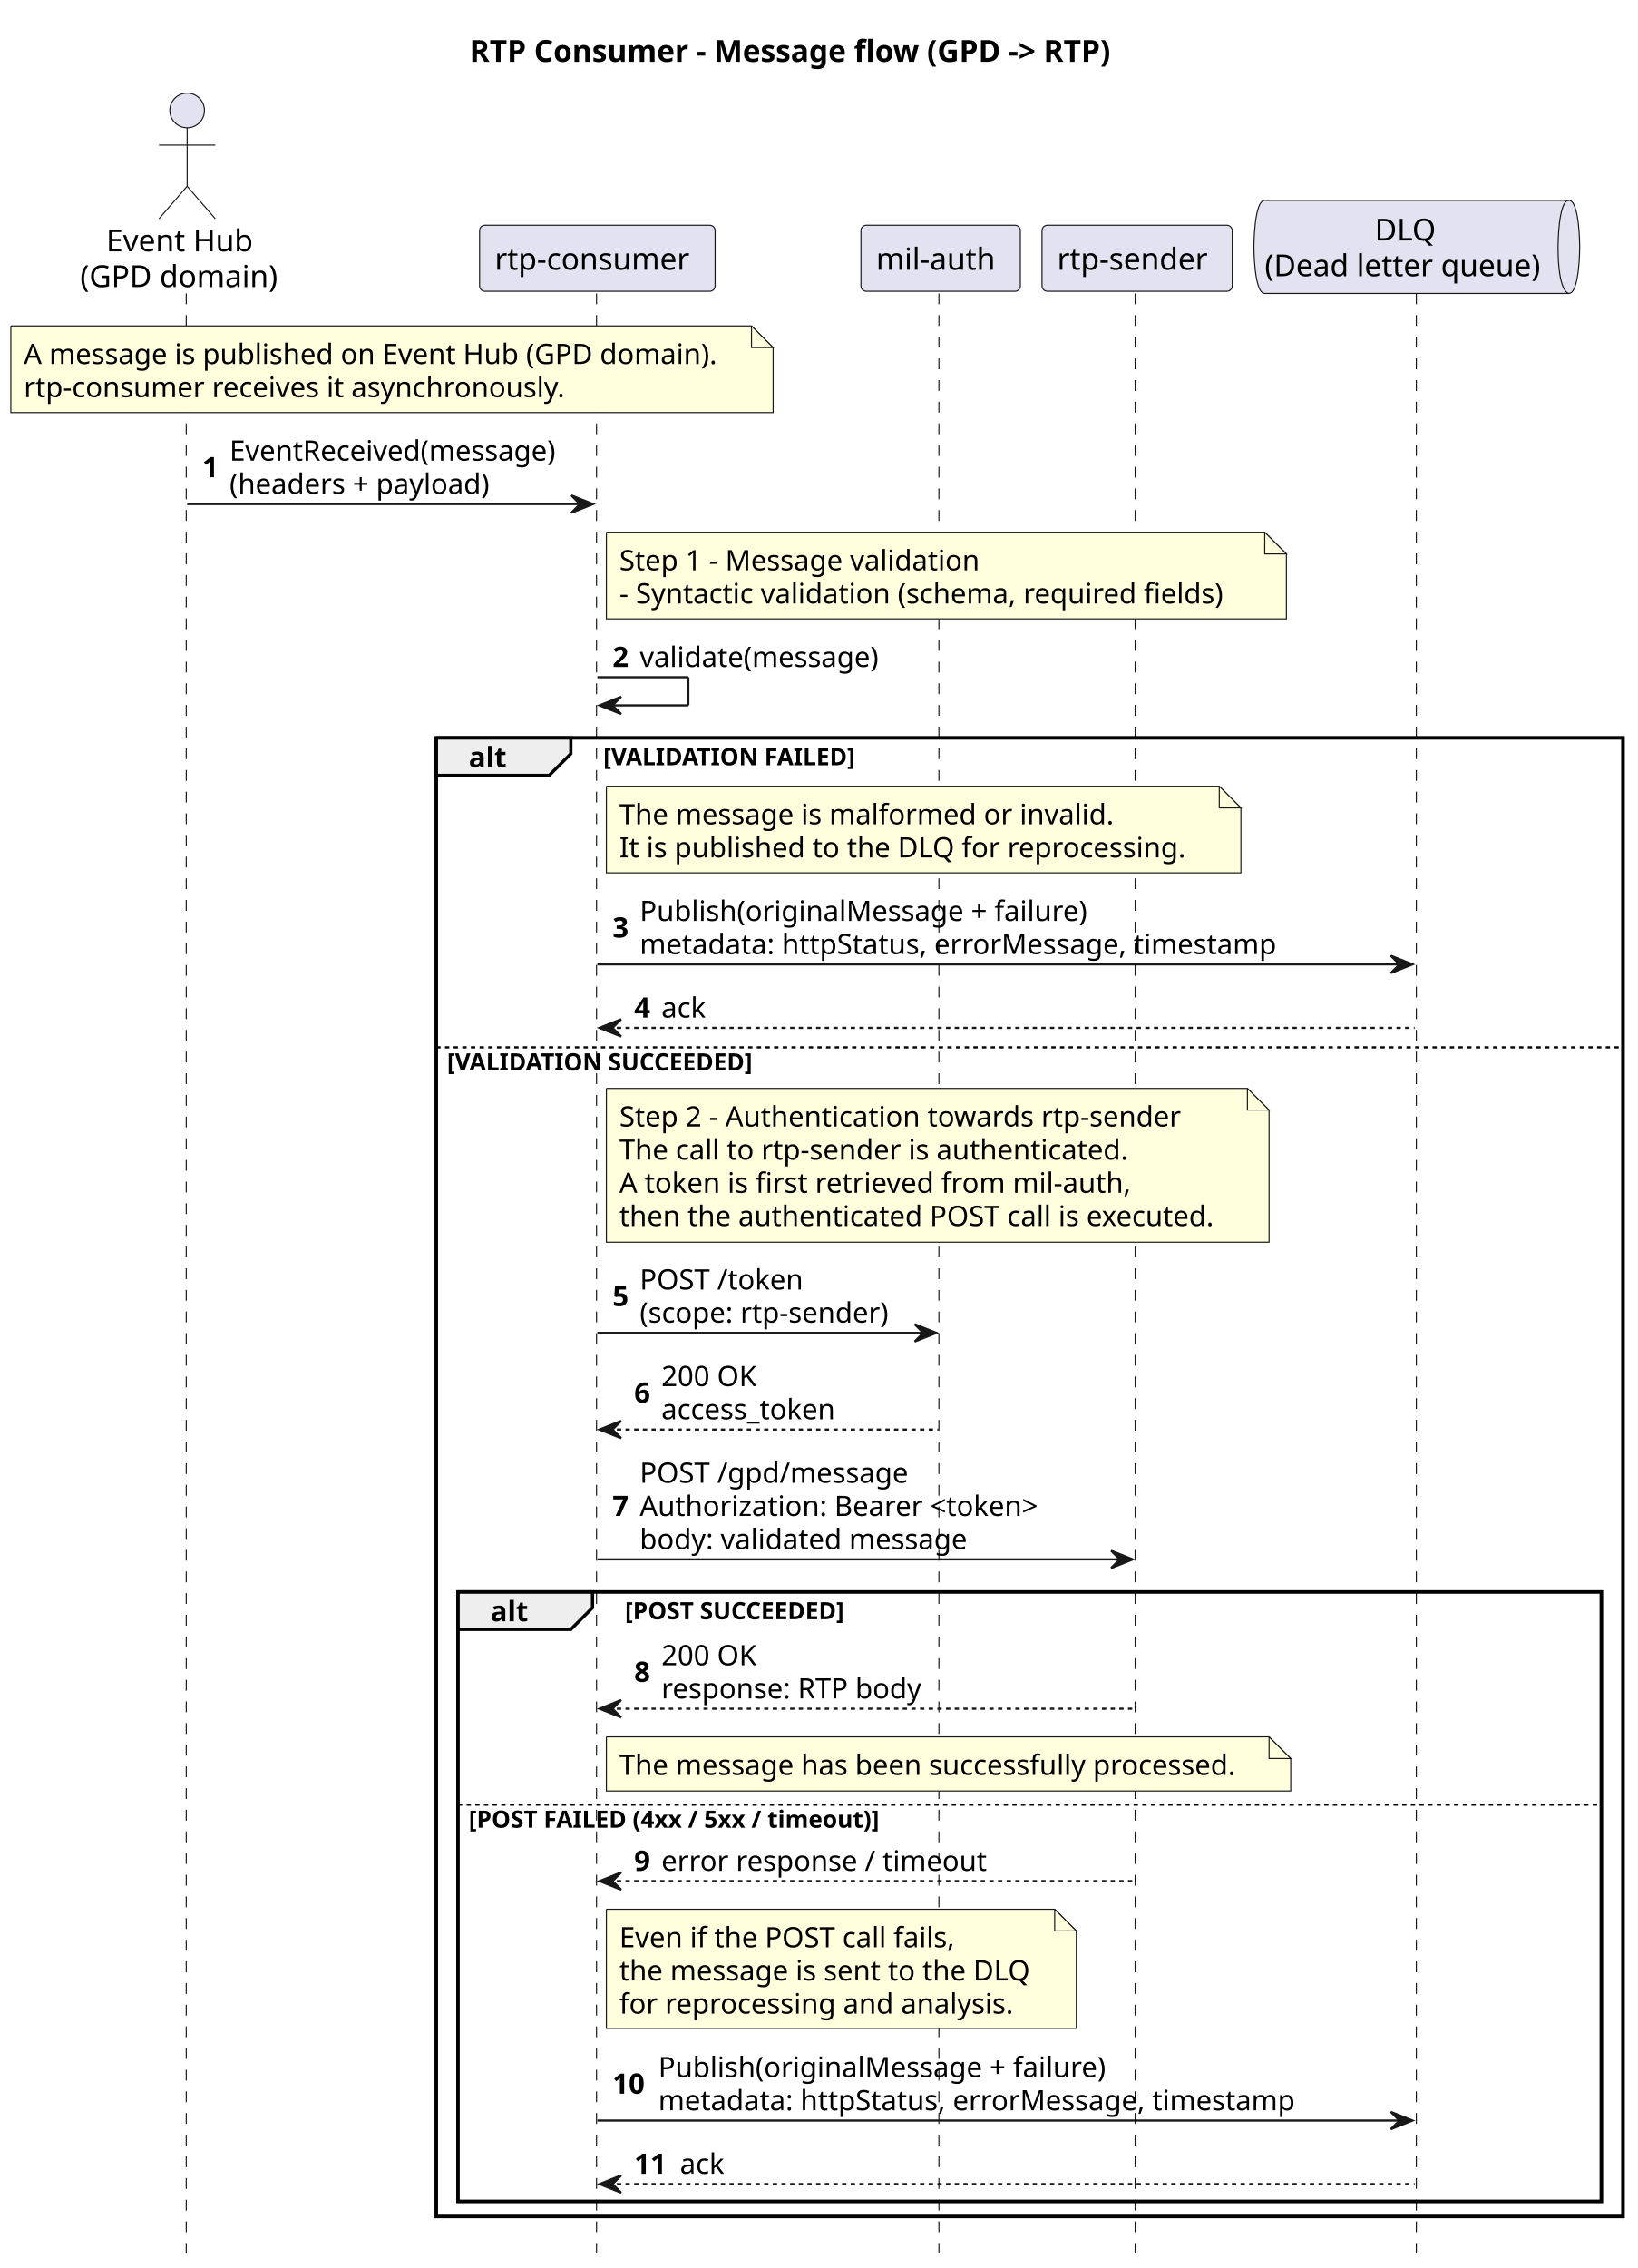
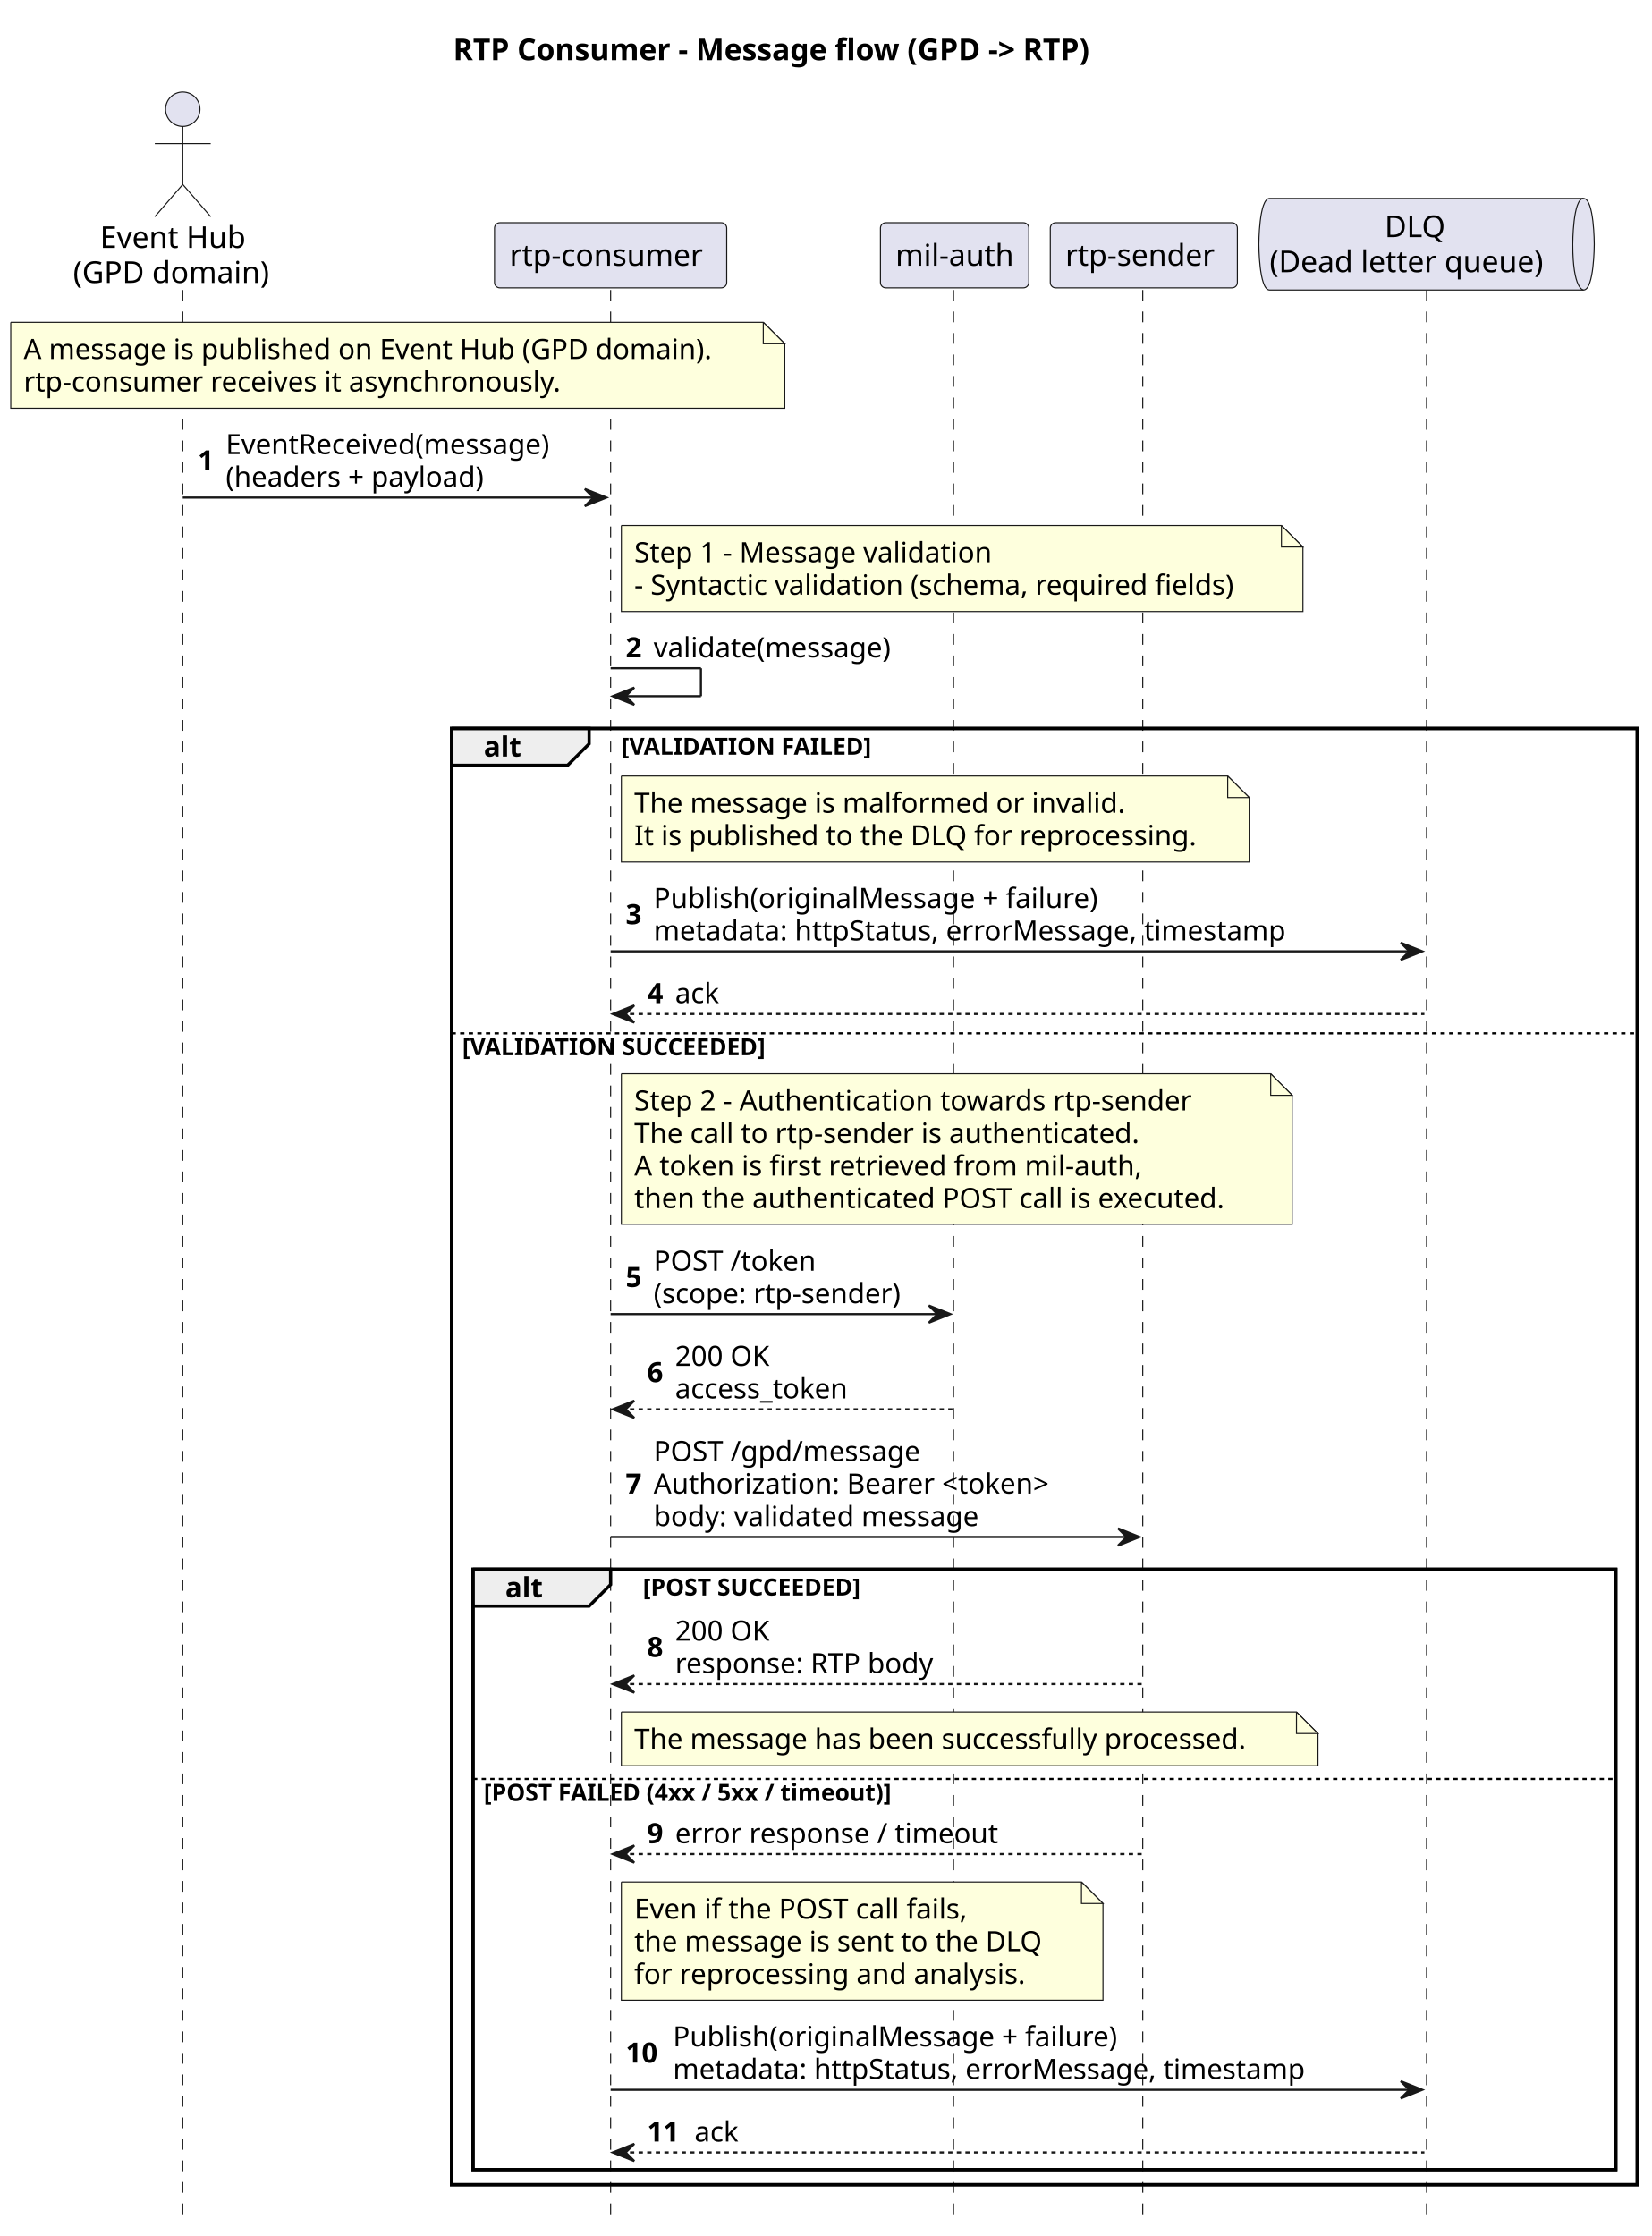
- <svg xmlns="http://www.w3.org/2000/svg" contentStyleType="text/css" data-diagram-type="SEQUENCE" height="1047px" preserveAspectRatio="none" style="width:756px;height:1047px;background:#FFFFFF;" version="1.1" viewBox="0 0 756 1047" width="756px" zoomAndPan="magnify">
+ <svg xmlns="http://www.w3.org/2000/svg" contentStyleType="text/css" height="1040px" preserveAspectRatio="none" style="width:768px;height:1040px;background:#FFFFFF;" version="1.1" viewBox="0 0 768 1040" width="768px" zoomAndPan="magnify">
  <defs />
  <g>
-     <text fill="#000000" font-family="sans-serif" font-size="14" font-weight="bold" lengthAdjust="spacing" textLength="324.782" x="216.821" y="28.535">RTP Consumer - Message flow (GPD -&gt; RTP)</text>
-     <rect fill="none" height="682.606" style="stroke:#000000;stroke-width:1.5;" width="547.977" x="201.447" y="340.639" />
-     <rect fill="none" height="281.371" style="stroke:#000000;stroke-width:1.5;" width="527.977" x="211.447" y="734.873" />
-     <g>
-       <rect fill="#000000" fill-opacity="0" height="904.779" width="8" x="82.413" y="135.465" />
-       <line style="stroke:#181818;stroke-width:0.5;stroke-dasharray:5,5;" x1="86" x2="86" y1="135.465" y2="1040.244" />
-     </g>
-     <g>
-       <rect fill="#000000" fill-opacity="0" height="904.779" width="8" x="271.827" y="135.465" />
-       <line style="stroke:#181818;stroke-width:0.5;stroke-dasharray:5,5;" x1="275.447" x2="275.447" y1="135.465" y2="1040.244" />
-     </g>
-     <g>
-       <rect fill="#000000" fill-opacity="0" height="904.779" width="8" x="430.348" y="135.465" />
-       <line style="stroke:#181818;stroke-width:0.5;stroke-dasharray:5,5;" x1="433.543" x2="433.543" y1="135.465" y2="1040.244" />
-     </g>
-     <g>
-       <rect fill="#000000" fill-opacity="0" height="904.779" width="8" x="521.073" y="135.465" />
-       <line style="stroke:#181818;stroke-width:0.5;stroke-dasharray:5,5;" x1="524.152" x2="524.152" y1="135.465" y2="1040.244" />
-     </g>
-     <g>
-       <rect fill="#000000" fill-opacity="0" height="904.779" width="8" x="650.209" y="135.465" />
-       <line style="stroke:#181818;stroke-width:0.5;stroke-dasharray:5,5;" x1="653.994" x2="653.994" y1="135.465" y2="1040.244" />
-     </g>
-     <g class="participant participant-head" data-participant="EH">
-       <text fill="#000000" font-family="sans-serif" font-size="14" lengthAdjust="spacing" textLength="68.776" x="49.024" y="116.023">Event Hub</text>
-       <text fill="#000000" font-family="sans-serif" font-size="14" lengthAdjust="spacing" textLength="92.825" x="37" y="132.512">(GPD domain)</text>
-       <ellipse cx="86.413" cy="50.988" fill="#E2E2F0" rx="8" ry="8" style="stroke:#181818;stroke-width:0.5;" />
-       <path d="M86.413,58.988 L86.413,85.988 M73.413,66.988 L99.413,66.988 M86.413,85.988 L73.413,100.988 M86.413,85.988 L99.413,100.988" fill="none" style="stroke:#181818;stroke-width:0.5;" />
-     </g>
-     <g class="participant participant-head" data-participant="C">
-       <rect fill="#E2E2F0" height="30.488" rx="2.5" ry="2.5" style="stroke:#181818;stroke-width:0.5;" width="108.76" x="221.447" y="103.977" />
-       <text fill="#000000" font-family="sans-serif" font-size="14" lengthAdjust="spacing" textLength="94.76" x="228.447" y="124.512">rtp-consumer</text>
-     </g>
-     <g class="participant participant-head" data-participant="MA">
-       <rect fill="#E2E2F0" height="30.488" rx="2.5" ry="2.5" style="stroke:#181818;stroke-width:0.5;" width="73.609" x="397.543" y="103.977" />
-       <text fill="#000000" font-family="sans-serif" font-size="14" lengthAdjust="spacing" textLength="59.609" x="404.543" y="124.512">mil-auth</text>
-     </g>
-     <g class="participant participant-head" data-participant="S">
-       <rect fill="#E2E2F0" height="30.488" rx="2.5" ry="2.5" style="stroke:#181818;stroke-width:0.5;" width="87.842" x="481.152" y="103.977" />
-       <text fill="#000000" font-family="sans-serif" font-size="14" lengthAdjust="spacing" textLength="73.842" x="488.152" y="124.512">rtp-sender</text>
-     </g>
-     <g class="participant participant-head" data-participant="DLQ">
-       <path d="M583.994,92.488 L724.424,92.488 C729.424,92.488 729.424,113.977 729.424,113.977 C729.424,113.977 729.424,135.465 724.424,135.465 L583.994,135.465 C578.994,135.465 578.994,113.977 578.994,113.977 C578.994,113.977 578.994,92.488 583.994,92.488" fill="#E2E2F0" style="stroke:#181818;stroke-width:0.5;" />
-       <path d="M724.424,92.488 C719.424,92.488 719.424,113.977 719.424,113.977 C719.424,135.465 724.424,135.465 724.424,135.465" fill="none" style="stroke:#181818;stroke-width:0.5;" />
-       <text fill="#000000" font-family="sans-serif" font-size="14" lengthAdjust="spacing" textLength="28.827" x="634.795" y="111.023">DLQ</text>
-       <text fill="#000000" font-family="sans-serif" font-size="14" lengthAdjust="spacing" textLength="130.43" x="583.994" y="127.512">(Dead letter queue)</text>
-     </g>
-     <path d="M5,150.465 L5,190.465 L357,190.465 L357,160.465 L347,150.465 L5,150.465" fill="#FEFFDD" style="stroke:#181818;stroke-width:0.5;" />
-     <path d="M347,150.465 L347,160.465 L357,160.465 L347,150.465" fill="#FEFFDD" style="stroke:#181818;stroke-width:0.5;" />
-     <text fill="#000000" font-family="sans-serif" font-size="13" lengthAdjust="spacing" textLength="331.487" x="11" y="168.033">A message is published on Event Hub (GPD domain).</text>
-     <text fill="#000000" font-family="sans-serif" font-size="13" lengthAdjust="spacing" textLength="261.879" x="11" y="183.344">rtp-consumer receives it asynchronously.</text>
-     <g class="message" data-participant-1="EH" data-participant-2="C">
-       <polygon fill="#181818" points="263.827,228.707,273.827,232.707,263.827,236.707,267.827,232.707" style="stroke:#181818;stroke-width:1;" />
-       <line style="stroke:#181818;stroke-width:1;" x1="86.413" x2="269.827" y1="232.707" y2="232.707" />
-       <text fill="#000000" font-family="sans-serif" font-size="13" font-weight="bold" lengthAdjust="spacing" textLength="8.576" x="93.413" y="220.31">1</text>
-       <text fill="#000000" font-family="sans-serif" font-size="13" lengthAdjust="spacing" textLength="152.839" x="105.988" y="212.654">EventReceived(message)</text>
-       <text fill="#000000" font-family="sans-serif" font-size="13" lengthAdjust="spacing" textLength="126.134" x="105.988" y="227.965">(headers + payload)</text>
-     </g>
-     <path d="M280,245.707 L280,285.707 L594,285.707 L594,255.707 L584,245.707 L280,245.707" fill="#FEFFDD" style="stroke:#181818;stroke-width:0.5;" />
-     <path d="M584,245.707 L584,255.707 L594,255.707 L584,245.707" fill="#FEFFDD" style="stroke:#181818;stroke-width:0.5;" />
-     <text fill="#000000" font-family="sans-serif" font-size="13" lengthAdjust="spacing" textLength="175.164" x="286" y="263.275">Step 1 - Message validation</text>
-     <text fill="#000000" font-family="sans-serif" font-size="13" lengthAdjust="spacing" textLength="293.528" x="286" y="278.586">- Syntactic validation (schema, required fields)</text>
-     <g class="message" data-participant-1="C" data-participant-2="C">
-       <line style="stroke:#181818;stroke-width:1;" x1="275.827" x2="317.827" y1="312.639" y2="312.639" />
-       <line style="stroke:#181818;stroke-width:1;" x1="317.827" x2="317.827" y1="312.639" y2="325.639" />
-       <line style="stroke:#181818;stroke-width:1;" x1="276.827" x2="317.827" y1="325.639" y2="325.639" />
-       <polygon fill="#181818" points="286.827,321.639,276.827,325.639,286.827,329.639,282.827,325.639" style="stroke:#181818;stroke-width:1;" />
-       <text fill="#000000" font-family="sans-serif" font-size="13" font-weight="bold" lengthAdjust="spacing" textLength="8.576" x="282.827" y="307.897">2</text>
-       <text fill="#000000" font-family="sans-serif" font-size="13" lengthAdjust="spacing" textLength="112.506" x="295.403" y="307.897">validate(message)</text>
-     </g>
-     <path d="M201.447,340.639 L263.586,340.639 L263.586,347.949 L253.586,357.949 L201.447,357.949 L201.447,340.639" fill="#EEEEEE" style="stroke:#000000;stroke-width:1.5;" />
-     <rect fill="none" height="682.606" style="stroke:#000000;stroke-width:1.5;" width="547.977" x="201.447" y="340.639" />
-     <text fill="#000000" font-family="sans-serif" font-size="13" font-weight="bold" lengthAdjust="spacing" textLength="17.139" x="216.447" y="354.207">alt</text>
-     <text fill="#000000" font-family="sans-serif" font-size="11" font-weight="bold" lengthAdjust="spacing" textLength="122.966" x="278.586" y="353.273">[VALIDATION FAILED]</text>
-     <path d="M280,362.949 L280,402.949 L573,402.949 L573,372.949 L563,362.949 L280,362.949" fill="#FEFFDD" style="stroke:#181818;stroke-width:0.5;" />
-     <path d="M563,362.949 L563,372.949 L573,372.949 L563,362.949" fill="#FEFFDD" style="stroke:#181818;stroke-width:0.5;" />
-     <text fill="#000000" font-family="sans-serif" font-size="13" lengthAdjust="spacing" textLength="237.212" x="286" y="380.518">The message is malformed or invalid.</text>
-     <text fill="#000000" font-family="sans-serif" font-size="13" lengthAdjust="spacing" textLength="272.975" x="286" y="395.828">It is published to the DLQ for reprocessing.</text>
-     <g class="message" data-participant-1="C" data-participant-2="DLQ">
-       <polygon fill="#181818" points="642.209,441.191,652.209,445.191,642.209,449.191,646.209,445.191" style="stroke:#181818;stroke-width:1;" />
-       <line style="stroke:#181818;stroke-width:1;" x1="275.827" x2="648.209" y1="445.191" y2="445.191" />
-       <text fill="#000000" font-family="sans-serif" font-size="13" font-weight="bold" lengthAdjust="spacing" textLength="8.576" x="282.827" y="432.794">3</text>
-       <text fill="#000000" font-family="sans-serif" font-size="13" lengthAdjust="spacing" textLength="214.919" x="295.403" y="425.139">Publish(originalMessage + failure)</text>
-       <text fill="#000000" font-family="sans-serif" font-size="13" lengthAdjust="spacing" textLength="300.473" x="295.403" y="440.449">metadata: httpStatus, errorMessage, timestamp</text>
-     </g>
-     <g class="message" data-participant-1="DLQ" data-participant-2="C">
-       <polygon fill="#181818" points="286.827,470.502,276.827,474.502,286.827,478.502,282.827,474.502" style="stroke:#181818;stroke-width:1;" />
-       <line style="stroke:#181818;stroke-width:1;stroke-dasharray:2,2;" x1="280.827" x2="653.209" y1="474.502" y2="474.502" />
-       <text fill="#000000" font-family="sans-serif" font-size="13" font-weight="bold" lengthAdjust="spacing" textLength="8.576" x="292.827" y="469.76">4</text>
-       <text fill="#000000" font-family="sans-serif" font-size="13" lengthAdjust="spacing" textLength="21.436" x="305.403" y="469.76">ack</text>
-     </g>
-     <line style="stroke:#000000;stroke-width:1;stroke-dasharray:2,2;" x1="201.447" x2="749.424" y1="483.502" y2="483.502" />
-     <text fill="#000000" font-family="sans-serif" font-size="11" font-weight="bold" lengthAdjust="spacing" textLength="150.498" x="206.447" y="494.137">[VALIDATION SUCCEEDED]</text>
-     <path d="M280,502.457 L280,573.457 L586,573.457 L586,512.457 L576,502.457 L280,502.457" fill="#FEFFDD" style="stroke:#181818;stroke-width:0.5;" />
-     <path d="M576,502.457 L576,512.457 L586,512.457 L576,502.457" fill="#FEFFDD" style="stroke:#181818;stroke-width:0.5;" />
-     <text fill="#000000" font-family="sans-serif" font-size="13" lengthAdjust="spacing" textLength="274.746" x="286" y="520.025">Step 2 - Authentication towards rtp-sender</text>
-     <text fill="#000000" font-family="sans-serif" font-size="13" lengthAdjust="spacing" textLength="247.597" x="286" y="535.336">The call to rtp-sender is authenticated.</text>
-     <text fill="#000000" font-family="sans-serif" font-size="13" lengthAdjust="spacing" textLength="250.72" x="286" y="550.646">A token is first retrieved from mil-auth,</text>
-     <text fill="#000000" font-family="sans-serif" font-size="13" lengthAdjust="spacing" textLength="285.156" x="286" y="565.957">then the authenticated POST call is executed.</text>
-     <g class="message" data-participant-1="C" data-participant-2="MA">
-       <polygon fill="#181818" points="422.348,611.32,432.348,615.32,422.348,619.32,426.348,615.32" style="stroke:#181818;stroke-width:1;" />
-       <line style="stroke:#181818;stroke-width:1;" x1="275.827" x2="428.348" y1="615.32" y2="615.32" />
-       <text fill="#000000" font-family="sans-serif" font-size="13" font-weight="bold" lengthAdjust="spacing" textLength="8.576" x="282.827" y="602.923">5</text>
-       <text fill="#000000" font-family="sans-serif" font-size="13" lengthAdjust="spacing" textLength="79.193" x="295.403" y="595.268">POST /token</text>
-       <text fill="#000000" font-family="sans-serif" font-size="13" lengthAdjust="spacing" textLength="121.945" x="295.403" y="610.578">(scope: rtp-sender)</text>
-     </g>
-     <g class="message" data-participant-1="MA" data-participant-2="C">
-       <polygon fill="#181818" points="286.827,655.941,276.827,659.941,286.827,663.941,282.827,659.941" style="stroke:#181818;stroke-width:1;" />
-       <line style="stroke:#181818;stroke-width:1;stroke-dasharray:2,2;" x1="280.827" x2="433.348" y1="659.941" y2="659.941" />
-       <text fill="#000000" font-family="sans-serif" font-size="13" font-weight="bold" lengthAdjust="spacing" textLength="8.576" x="292.827" y="647.544">6</text>
-       <text fill="#000000" font-family="sans-serif" font-size="13" lengthAdjust="spacing" textLength="47.36" x="305.403" y="639.889">200 OK</text>
-       <text fill="#000000" font-family="sans-serif" font-size="13" lengthAdjust="spacing" textLength="83.249" x="305.403" y="655.199">access_token</text>
-     </g>
-     <g class="message" data-participant-1="C" data-participant-2="S">
-       <polygon fill="#181818" points="513.073,715.873,523.073,719.873,513.073,723.873,517.073,719.873" style="stroke:#181818;stroke-width:1;" />
-       <line style="stroke:#181818;stroke-width:1;" x1="275.827" x2="519.073" y1="719.873" y2="719.873" />
-       <text fill="#000000" font-family="sans-serif" font-size="13" font-weight="bold" lengthAdjust="spacing" textLength="8.576" x="282.827" y="699.82">7</text>
-       <text fill="#000000" font-family="sans-serif" font-size="13" lengthAdjust="spacing" textLength="129.886" x="295.403" y="684.51">POST /gpd/message</text>
-       <text fill="#000000" font-family="sans-serif" font-size="13" lengthAdjust="spacing" textLength="194.879" x="295.403" y="699.82">Authorization: Bearer &lt;token&gt;</text>
-       <text fill="#000000" font-family="sans-serif" font-size="13" lengthAdjust="spacing" textLength="155.714" x="295.403" y="715.131">body: validated message</text>
-     </g>
-     <path d="M211.447,734.873 L273.586,734.873 L273.586,742.184 L263.586,752.184 L211.447,752.184 L211.447,734.873" fill="#EEEEEE" style="stroke:#000000;stroke-width:1.5;" />
-     <rect fill="none" height="281.371" style="stroke:#000000;stroke-width:1.5;" width="527.977" x="211.447" y="734.873" />
-     <text fill="#000000" font-family="sans-serif" font-size="13" font-weight="bold" lengthAdjust="spacing" textLength="17.139" x="226.447" y="748.441">alt</text>
-     <text fill="#000000" font-family="sans-serif" font-size="11" font-weight="bold" lengthAdjust="spacing" textLength="108.775" x="288.586" y="747.508">[POST SUCCEEDED]</text>
-     <g class="message" data-participant-1="S" data-participant-2="C">
-       <polygon fill="#181818" points="286.827,784.805,276.827,788.805,286.827,792.805,282.827,788.805" style="stroke:#181818;stroke-width:1;" />
-       <line style="stroke:#181818;stroke-width:1;stroke-dasharray:2,2;" x1="280.827" x2="524.073" y1="788.805" y2="788.805" />
-       <text fill="#000000" font-family="sans-serif" font-size="13" font-weight="bold" lengthAdjust="spacing" textLength="8.576" x="292.827" y="776.407">8</text>
-       <text fill="#000000" font-family="sans-serif" font-size="13" lengthAdjust="spacing" textLength="47.36" x="305.403" y="768.752">200 OK</text>
-       <text fill="#000000" font-family="sans-serif" font-size="13" lengthAdjust="spacing" textLength="124.401" x="305.403" y="784.062">response: RTP body</text>
-     </g>
-     <path d="M280,801.805 L280,826.805 L596,826.805 L596,811.805 L586,801.805 L280,801.805" fill="#FEFFDD" style="stroke:#181818;stroke-width:0.5;" />
-     <path d="M586,801.805 L586,811.805 L596,811.805 L586,801.805" fill="#FEFFDD" style="stroke:#181818;stroke-width:0.5;" />
-     <text fill="#000000" font-family="sans-serif" font-size="13" lengthAdjust="spacing" textLength="295.712" x="286" y="819.373">The message has been successfully processed.</text>
-     <line style="stroke:#000000;stroke-width:1;stroke-dasharray:2,2;" x1="211.447" x2="739.424" y1="833.115" y2="833.115" />
-     <text fill="#000000" font-family="sans-serif" font-size="11" font-weight="bold" lengthAdjust="spacing" textLength="204.327" x="216.447" y="843.75">[POST FAILED (4xx / 5xx / timeout)]</text>
-     <g class="message" data-participant-1="S" data-participant-2="C">
-       <polygon fill="#181818" points="286.827,864.381,276.827,868.381,286.827,872.381,282.827,868.381" style="stroke:#181818;stroke-width:1;" />
-       <line style="stroke:#181818;stroke-width:1;stroke-dasharray:2,2;" x1="280.827" x2="524.073" y1="868.381" y2="868.381" />
-       <text fill="#000000" font-family="sans-serif" font-size="13" font-weight="bold" lengthAdjust="spacing" textLength="8.576" x="292.827" y="863.639">9</text>
-       <text fill="#000000" font-family="sans-serif" font-size="13" lengthAdjust="spacing" textLength="156.552" x="305.403" y="863.639">error response / timeout</text>
-     </g>
-     <path d="M280,881.381 L280,936.381 L497,936.381 L497,891.381 L487,881.381 L280,881.381" fill="#FEFFDD" style="stroke:#181818;stroke-width:0.5;" />
-     <path d="M487,881.381 L487,891.381 L497,891.381 L487,881.381" fill="#FEFFDD" style="stroke:#181818;stroke-width:0.5;" />
-     <text fill="#000000" font-family="sans-serif" font-size="13" lengthAdjust="spacing" textLength="162.436" x="286" y="898.949">Even if the POST call fails,</text>
-     <text fill="#000000" font-family="sans-serif" font-size="13" lengthAdjust="spacing" textLength="196.987" x="286" y="914.26">the message is sent to the DLQ</text>
-     <text fill="#000000" font-family="sans-serif" font-size="13" lengthAdjust="spacing" textLength="189.09" x="286" y="929.57">for reprocessing and analysis.</text>
-     <g class="message" data-participant-1="C" data-participant-2="DLQ">
-       <polygon fill="#181818" points="642.209,974.934,652.209,978.934,642.209,982.934,646.209,978.934" style="stroke:#181818;stroke-width:1;" />
-       <line style="stroke:#181818;stroke-width:1;" x1="275.827" x2="648.209" y1="978.934" y2="978.934" />
-       <text fill="#000000" font-family="sans-serif" font-size="13" font-weight="bold" lengthAdjust="spacing" textLength="17.151" x="282.827" y="966.536">10</text>
-       <text fill="#000000" font-family="sans-serif" font-size="13" lengthAdjust="spacing" textLength="214.919" x="303.978" y="958.881">Publish(originalMessage + failure)</text>
-       <text fill="#000000" font-family="sans-serif" font-size="13" lengthAdjust="spacing" textLength="300.473" x="303.978" y="974.191">metadata: httpStatus, errorMessage, timestamp</text>
-     </g>
-     <g class="message" data-participant-1="DLQ" data-participant-2="C">
-       <polygon fill="#181818" points="286.827,1004.244,276.827,1008.244,286.827,1012.244,282.827,1008.244" style="stroke:#181818;stroke-width:1;" />
-       <line style="stroke:#181818;stroke-width:1;stroke-dasharray:2,2;" x1="280.827" x2="653.209" y1="1008.244" y2="1008.244" />
-       <text fill="#000000" font-family="sans-serif" font-size="13" font-weight="bold" lengthAdjust="spacing" textLength="17.151" x="292.827" y="1003.502">11</text>
-       <text fill="#000000" font-family="sans-serif" font-size="13" lengthAdjust="spacing" textLength="21.436" x="313.978" y="1003.502">ack</text>
-     </g>
+     <text fill="#000000" font-family="sans-serif" font-size="14" font-weight="bold" lengthAdjust="spacing" textLength="349" x="210.75" y="27.995">RTP Consumer - Message flow (GPD -&gt; RTP)</text>
+     <rect fill="none" height="677.328" style="stroke:#000000;stroke-width:1.5;" width="551.5" x="210" y="338.82" />
+     <rect fill="none" height="279.266" style="stroke:#000000;stroke-width:1.5;" width="531.5" x="220" y="729.883" />
+     <line style="stroke:#181818;stroke-width:0.5;stroke-dasharray:5.0,5.0;" x1="85" x2="85" y1="134.891" y2="1033.148" />
+     <line style="stroke:#181818;stroke-width:0.5;stroke-dasharray:5.0,5.0;" x1="284" x2="284" y1="134.891" y2="1033.148" />
+     <line style="stroke:#181818;stroke-width:0.5;stroke-dasharray:5.0,5.0;" x1="443.5" x2="443.5" y1="134.891" y2="1033.148" />
+     <line style="stroke:#181818;stroke-width:0.5;stroke-dasharray:5.0,5.0;" x1="531.5" x2="531.5" y1="134.891" y2="1033.148" />
+     <line style="stroke:#181818;stroke-width:0.5;stroke-dasharray:5.0,5.0;" x1="663.5" x2="663.5" y1="134.891" y2="1033.148" />
+     <text fill="#000000" font-family="sans-serif" font-size="14" lengthAdjust="spacing" textLength="71" x="46.5" y="115.292">Event Hub</text>
+     <text fill="#000000" font-family="sans-serif" font-size="14" lengthAdjust="spacing" textLength="96" x="34" y="131.589">(GPD domain)</text>
+     <ellipse cx="85" cy="50.797" fill="#E2E2F0" rx="8" ry="8" style="stroke:#181818;stroke-width:0.5;" />
+     <path d="M85,58.797 L85,85.797 M72,66.797 L98,66.797 M85,85.797 L72,100.797 M85,85.797 L98,100.797 " fill="none" style="stroke:#181818;stroke-width:0.5;" />
+     <rect fill="#E2E2F0" height="30.297" rx="2.5" ry="2.5" style="stroke:#181818;stroke-width:0.5;" width="108" x="230" y="103.594" />
+     <text fill="#000000" font-family="sans-serif" font-size="14" lengthAdjust="spacing" textLength="94" x="237" y="123.589">rtp-consumer</text>
+     <rect fill="#E2E2F0" height="30.297" rx="2.5" ry="2.5" style="stroke:#181818;stroke-width:0.5;" width="69" x="409.5" y="103.594" />
+     <text fill="#000000" font-family="sans-serif" font-size="14" lengthAdjust="spacing" textLength="55" x="416.5" y="123.589">mil-auth</text>
+     <rect fill="#E2E2F0" height="30.297" rx="2.5" ry="2.5" style="stroke:#181818;stroke-width:0.5;" width="87" x="488.5" y="103.594" />
+     <text fill="#000000" font-family="sans-serif" font-size="14" lengthAdjust="spacing" textLength="73" x="495.5" y="123.589">rtp-sender</text>
+     <path d="M590.5,92.297 L736.5,92.297 C741.5,92.297 741.5,113.594 741.5,113.594 C741.5,113.594 741.5,134.891 736.5,134.891 L590.5,134.891 C585.5,134.891 585.5,113.594 585.5,113.594 C585.5,113.594 585.5,92.297 590.5,92.297 " fill="#E2E2F0" style="stroke:#181818;stroke-width:0.5;" />
+     <path d="M736.5,92.297 C731.5,92.297 731.5,113.594 731.5,113.594 C731.5,134.891 736.5,134.891 736.5,134.891 " fill="none" style="stroke:#181818;stroke-width:0.5;" />
+     <text fill="#000000" font-family="sans-serif" font-size="14" lengthAdjust="spacing" textLength="29" x="644" y="110.292">DLQ</text>
+     <text fill="#000000" font-family="sans-serif" font-size="14" lengthAdjust="spacing" textLength="136" x="590.5" y="126.589">(Dead letter queue)</text>
+     <path d="M5,149.891 L5,189.891 L365,189.891 L365,159.891 L355,149.891 L5,149.891 " fill="#FEFFDD" style="stroke:#181818;stroke-width:0.5;" />
+     <path d="M355,149.891 L355,159.891 L365,159.891 L355,149.891 " fill="#FEFFDD" style="stroke:#181818;stroke-width:0.5;" />
+     <text fill="#000000" font-family="sans-serif" font-size="13" lengthAdjust="spacing" textLength="339" x="11" y="166.958">A message is published on Event Hub (GPD domain).</text>
+     <text fill="#000000" font-family="sans-serif" font-size="13" lengthAdjust="spacing" textLength="263" x="11" y="182.09">rtp-consumer receives it asynchronously.</text>
+     <polygon fill="#181818" points="272,227.422,282,231.422,272,235.422,276,231.422" style="stroke:#181818;stroke-width:1.0;" />
+     <line style="stroke:#181818;stroke-width:1.0;" x1="85" x2="278" y1="231.422" y2="231.422" />
+     <text fill="#000000" font-family="sans-serif" font-size="13" font-weight="bold" lengthAdjust="spacing" textLength="9" x="92" y="218.79">1</text>
+     <text fill="#000000" font-family="sans-serif" font-size="13" lengthAdjust="spacing" textLength="162" x="105" y="211.223">EventReceived(message)</text>
+     <text fill="#000000" font-family="sans-serif" font-size="13" lengthAdjust="spacing" textLength="131" x="105" y="226.356">(headers + payload)</text>
+     <path d="M289,244.422 L289,284.422 L606,284.422 L606,254.422 L596,244.422 L289,244.422 " fill="#FEFFDD" style="stroke:#181818;stroke-width:0.5;" />
+     <path d="M596,244.422 L596,254.422 L606,254.422 L596,244.422 " fill="#FEFFDD" style="stroke:#181818;stroke-width:0.5;" />
+     <text fill="#000000" font-family="sans-serif" font-size="13" lengthAdjust="spacing" textLength="177" x="295" y="261.489">Step 1 - Message validation</text>
+     <text fill="#000000" font-family="sans-serif" font-size="13" lengthAdjust="spacing" textLength="296" x="295" y="276.622">- Syntactic validation (schema, required fields)</text>
+     <line style="stroke:#181818;stroke-width:1.0;" x1="284" x2="326" y1="310.82" y2="310.82" />
+     <line style="stroke:#181818;stroke-width:1.0;" x1="326" x2="326" y1="310.82" y2="323.82" />
+     <line style="stroke:#181818;stroke-width:1.0;" x1="285" x2="326" y1="323.82" y2="323.82" />
+     <polygon fill="#181818" points="295,319.82,285,323.82,295,327.82,291,323.82" style="stroke:#181818;stroke-width:1.0;" />
+     <text fill="#000000" font-family="sans-serif" font-size="13" font-weight="bold" lengthAdjust="spacing" textLength="9" x="291" y="305.754">2</text>
+     <text fill="#000000" font-family="sans-serif" font-size="13" lengthAdjust="spacing" textLength="119" x="304" y="305.754">validate(message)</text>
+     <path d="M210,338.82 L274,338.82 L274,345.953 L264,355.953 L210,355.953 L210,338.82 " fill="#EEEEEE" style="stroke:#000000;stroke-width:1.5;" />
+     <rect fill="none" height="677.328" style="stroke:#000000;stroke-width:1.5;" width="551.5" x="210" y="338.82" />
+     <text fill="#000000" font-family="sans-serif" font-size="13" font-weight="bold" lengthAdjust="spacing" textLength="19" x="225" y="351.887">alt</text>
+     <text fill="#000000" font-family="sans-serif" font-size="11" font-weight="bold" lengthAdjust="spacing" textLength="133" x="289" y="351.031">[VALIDATION FAILED]</text>
+     <path d="M289,360.953 L289,400.953 L581,400.953 L581,370.953 L571,360.953 L289,360.953 " fill="#FEFFDD" style="stroke:#181818;stroke-width:0.5;" />
+     <path d="M571,360.953 L571,370.953 L581,370.953 L571,360.953 " fill="#FEFFDD" style="stroke:#181818;stroke-width:0.5;" />
+     <text fill="#000000" font-family="sans-serif" font-size="13" lengthAdjust="spacing" textLength="239" x="295" y="378.02">The message is malformed or invalid.</text>
+     <text fill="#000000" font-family="sans-serif" font-size="13" lengthAdjust="spacing" textLength="271" x="295" y="393.153">It is published to the DLQ for reprocessing.</text>
+     <polygon fill="#181818" points="651.5,438.484,661.5,442.484,651.5,446.484,655.5,442.484" style="stroke:#181818;stroke-width:1.0;" />
+     <line style="stroke:#181818;stroke-width:1.0;" x1="284" x2="657.5" y1="442.484" y2="442.484" />
+     <text fill="#000000" font-family="sans-serif" font-size="13" font-weight="bold" lengthAdjust="spacing" textLength="9" x="291" y="429.852">3</text>
+     <text fill="#000000" font-family="sans-serif" font-size="13" lengthAdjust="spacing" textLength="216" x="304" y="422.286">Publish(originalMessage + failure)</text>
+     <text fill="#000000" font-family="sans-serif" font-size="13" lengthAdjust="spacing" textLength="313" x="304" y="437.418">metadata: httpStatus, errorMessage, timestamp</text>
+     <polygon fill="#181818" points="295,467.617,285,471.617,295,475.617,291,471.617" style="stroke:#181818;stroke-width:1.0;" />
+     <line style="stroke:#181818;stroke-width:1.0;stroke-dasharray:2.0,2.0;" x1="289" x2="662.5" y1="471.617" y2="471.617" />
+     <text fill="#000000" font-family="sans-serif" font-size="13" font-weight="bold" lengthAdjust="spacing" textLength="9" x="301" y="466.551">4</text>
+     <text fill="#000000" font-family="sans-serif" font-size="13" lengthAdjust="spacing" textLength="22" x="314" y="466.551">ack</text>
+     <line style="stroke:#000000;stroke-width:1.0;stroke-dasharray:2.0,2.0;" x1="210" x2="761.5" y1="480.617" y2="480.617" />
+     <text fill="#000000" font-family="sans-serif" font-size="11" font-weight="bold" lengthAdjust="spacing" textLength="166" x="215" y="490.828">[VALIDATION SUCCEEDED]</text>
+     <path d="M289,499.422 L289,569.422 L601,569.422 L601,509.422 L591,499.422 L289,499.422 " fill="#FEFFDD" style="stroke:#181818;stroke-width:0.5;" />
+     <path d="M591,499.422 L591,509.422 L601,509.422 L591,499.422 " fill="#FEFFDD" style="stroke:#181818;stroke-width:0.5;" />
+     <text fill="#000000" font-family="sans-serif" font-size="13" lengthAdjust="spacing" textLength="273" x="295" y="516.489">Step 2 - Authentication towards rtp-sender</text>
+     <text fill="#000000" font-family="sans-serif" font-size="13" lengthAdjust="spacing" textLength="247" x="295" y="531.622">The call to rtp-sender is authenticated.</text>
+     <text fill="#000000" font-family="sans-serif" font-size="13" lengthAdjust="spacing" textLength="247" x="295" y="546.754">A token is first retrieved from mil-auth,</text>
+     <text fill="#000000" font-family="sans-serif" font-size="13" lengthAdjust="spacing" textLength="291" x="295" y="561.887">then the authenticated POST call is executed.</text>
+     <polygon fill="#181818" points="432,607.219,442,611.219,432,615.219,436,611.219" style="stroke:#181818;stroke-width:1.0;" />
+     <line style="stroke:#181818;stroke-width:1.0;" x1="284" x2="438" y1="611.219" y2="611.219" />
+     <text fill="#000000" font-family="sans-serif" font-size="13" font-weight="bold" lengthAdjust="spacing" textLength="9" x="291" y="598.586">5</text>
+     <text fill="#000000" font-family="sans-serif" font-size="13" lengthAdjust="spacing" textLength="78" x="304" y="591.02">POST /token</text>
+     <text fill="#000000" font-family="sans-serif" font-size="13" lengthAdjust="spacing" textLength="123" x="304" y="606.153">(scope: rtp-sender)</text>
+     <polygon fill="#181818" points="295,651.484,285,655.484,295,659.484,291,655.484" style="stroke:#181818;stroke-width:1.0;" />
+     <line style="stroke:#181818;stroke-width:1.0;stroke-dasharray:2.0,2.0;" x1="289" x2="443" y1="655.484" y2="655.484" />
+     <text fill="#000000" font-family="sans-serif" font-size="13" font-weight="bold" lengthAdjust="spacing" textLength="9" x="301" y="642.852">6</text>
+     <text fill="#000000" font-family="sans-serif" font-size="13" lengthAdjust="spacing" textLength="46" x="314" y="635.286">200 OK</text>
+     <text fill="#000000" font-family="sans-serif" font-size="13" lengthAdjust="spacing" textLength="87" x="314" y="650.418">access_token</text>
+     <polygon fill="#181818" points="520,710.883,530,714.883,520,718.883,524,714.883" style="stroke:#181818;stroke-width:1.0;" />
+     <line style="stroke:#181818;stroke-width:1.0;" x1="284" x2="526" y1="714.883" y2="714.883" />
+     <text fill="#000000" font-family="sans-serif" font-size="13" font-weight="bold" lengthAdjust="spacing" textLength="9" x="291" y="694.684">7</text>
+     <text fill="#000000" font-family="sans-serif" font-size="13" lengthAdjust="spacing" textLength="129" x="304" y="679.551">POST /gpd/message</text>
+     <text fill="#000000" font-family="sans-serif" font-size="13" lengthAdjust="spacing" textLength="198" x="304" y="694.684">Authorization: Bearer &lt;token&gt;</text>
+     <text fill="#000000" font-family="sans-serif" font-size="13" lengthAdjust="spacing" textLength="160" x="304" y="709.817">body: validated message</text>
+     <path d="M220,729.883 L284,729.883 L284,737.016 L274,747.016 L220,747.016 L220,729.883 " fill="#EEEEEE" style="stroke:#000000;stroke-width:1.5;" />
+     <rect fill="none" height="279.266" style="stroke:#000000;stroke-width:1.5;" width="531.5" x="220" y="729.883" />
+     <text fill="#000000" font-family="sans-serif" font-size="13" font-weight="bold" lengthAdjust="spacing" textLength="19" x="235" y="742.95">alt</text>
+     <text fill="#000000" font-family="sans-serif" font-size="11" font-weight="bold" lengthAdjust="spacing" textLength="125" x="299" y="742.093">[POST SUCCEEDED]</text>
+     <polygon fill="#181818" points="295,779.281,285,783.281,295,787.281,291,783.281" style="stroke:#181818;stroke-width:1.0;" />
+     <line style="stroke:#181818;stroke-width:1.0;stroke-dasharray:2.0,2.0;" x1="289" x2="531" y1="783.281" y2="783.281" />
+     <text fill="#000000" font-family="sans-serif" font-size="13" font-weight="bold" lengthAdjust="spacing" textLength="9" x="301" y="770.649">8</text>
+     <text fill="#000000" font-family="sans-serif" font-size="13" lengthAdjust="spacing" textLength="46" x="314" y="763.082">200 OK</text>
+     <text fill="#000000" font-family="sans-serif" font-size="13" lengthAdjust="spacing" textLength="125" x="314" y="778.215">response: RTP body</text>
+     <path d="M289,796.281 L289,821.281 L613,821.281 L613,806.281 L603,796.281 L289,796.281 " fill="#FEFFDD" style="stroke:#181818;stroke-width:0.5;" />
+     <path d="M603,796.281 L603,806.281 L613,806.281 L603,796.281 " fill="#FEFFDD" style="stroke:#181818;stroke-width:0.5;" />
+     <text fill="#000000" font-family="sans-serif" font-size="13" lengthAdjust="spacing" textLength="303" x="295" y="813.348">The message has been successfully processed.</text>
+     <line style="stroke:#000000;stroke-width:1.0;stroke-dasharray:2.0,2.0;" x1="220" x2="751.5" y1="827.414" y2="827.414" />
+     <text fill="#000000" font-family="sans-serif" font-size="11" font-weight="bold" lengthAdjust="spacing" textLength="223" x="225" y="837.625">[POST FAILED (4xx / 5xx / timeout)]</text>
+     <polygon fill="#181818" points="295,858.352,285,862.352,295,866.352,291,862.352" style="stroke:#181818;stroke-width:1.0;" />
+     <line style="stroke:#181818;stroke-width:1.0;stroke-dasharray:2.0,2.0;" x1="289" x2="531" y1="862.352" y2="862.352" />
+     <text fill="#000000" font-family="sans-serif" font-size="13" font-weight="bold" lengthAdjust="spacing" textLength="9" x="301" y="857.286">9</text>
+     <text fill="#000000" font-family="sans-serif" font-size="13" lengthAdjust="spacing" textLength="156" x="314" y="857.286">error response / timeout</text>
+     <path d="M289,875.352 L289,930.352 L513,930.352 L513,885.352 L503,875.352 L289,875.352 " fill="#FEFFDD" style="stroke:#181818;stroke-width:0.5;" />
+     <path d="M503,875.352 L503,885.352 L513,885.352 L503,875.352 " fill="#FEFFDD" style="stroke:#181818;stroke-width:0.5;" />
+     <text fill="#000000" font-family="sans-serif" font-size="13" lengthAdjust="spacing" textLength="163" x="295" y="892.418">Even if the POST call fails,</text>
+     <text fill="#000000" font-family="sans-serif" font-size="13" lengthAdjust="spacing" textLength="203" x="295" y="907.551">the message is sent to the DLQ</text>
+     <text fill="#000000" font-family="sans-serif" font-size="13" lengthAdjust="spacing" textLength="190" x="295" y="922.684">for reprocessing and analysis.</text>
+     <polygon fill="#181818" points="651.5,968.016,661.5,972.016,651.5,976.016,655.5,972.016" style="stroke:#181818;stroke-width:1.0;" />
+     <line style="stroke:#181818;stroke-width:1.0;" x1="284" x2="657.5" y1="972.016" y2="972.016" />
+     <text fill="#000000" font-family="sans-serif" font-size="13" font-weight="bold" lengthAdjust="spacing" textLength="18" x="291" y="959.383">10</text>
+     <text fill="#000000" font-family="sans-serif" font-size="13" lengthAdjust="spacing" textLength="216" x="313" y="951.817">Publish(originalMessage + failure)</text>
+     <text fill="#000000" font-family="sans-serif" font-size="13" lengthAdjust="spacing" textLength="313" x="313" y="966.95">metadata: httpStatus, errorMessage, timestamp</text>
+     <polygon fill="#181818" points="295,997.148,285,1001.148,295,1005.148,291,1001.148" style="stroke:#181818;stroke-width:1.0;" />
+     <line style="stroke:#181818;stroke-width:1.0;stroke-dasharray:2.0,2.0;" x1="289" x2="662.5" y1="1001.148" y2="1001.148" />
+     <text fill="#000000" font-family="sans-serif" font-size="13" font-weight="bold" lengthAdjust="spacing" textLength="18" x="301" y="996.082">11</text>
+     <text fill="#000000" font-family="sans-serif" font-size="13" lengthAdjust="spacing" textLength="22" x="323" y="996.082">ack</text>
  </g>
</svg>
